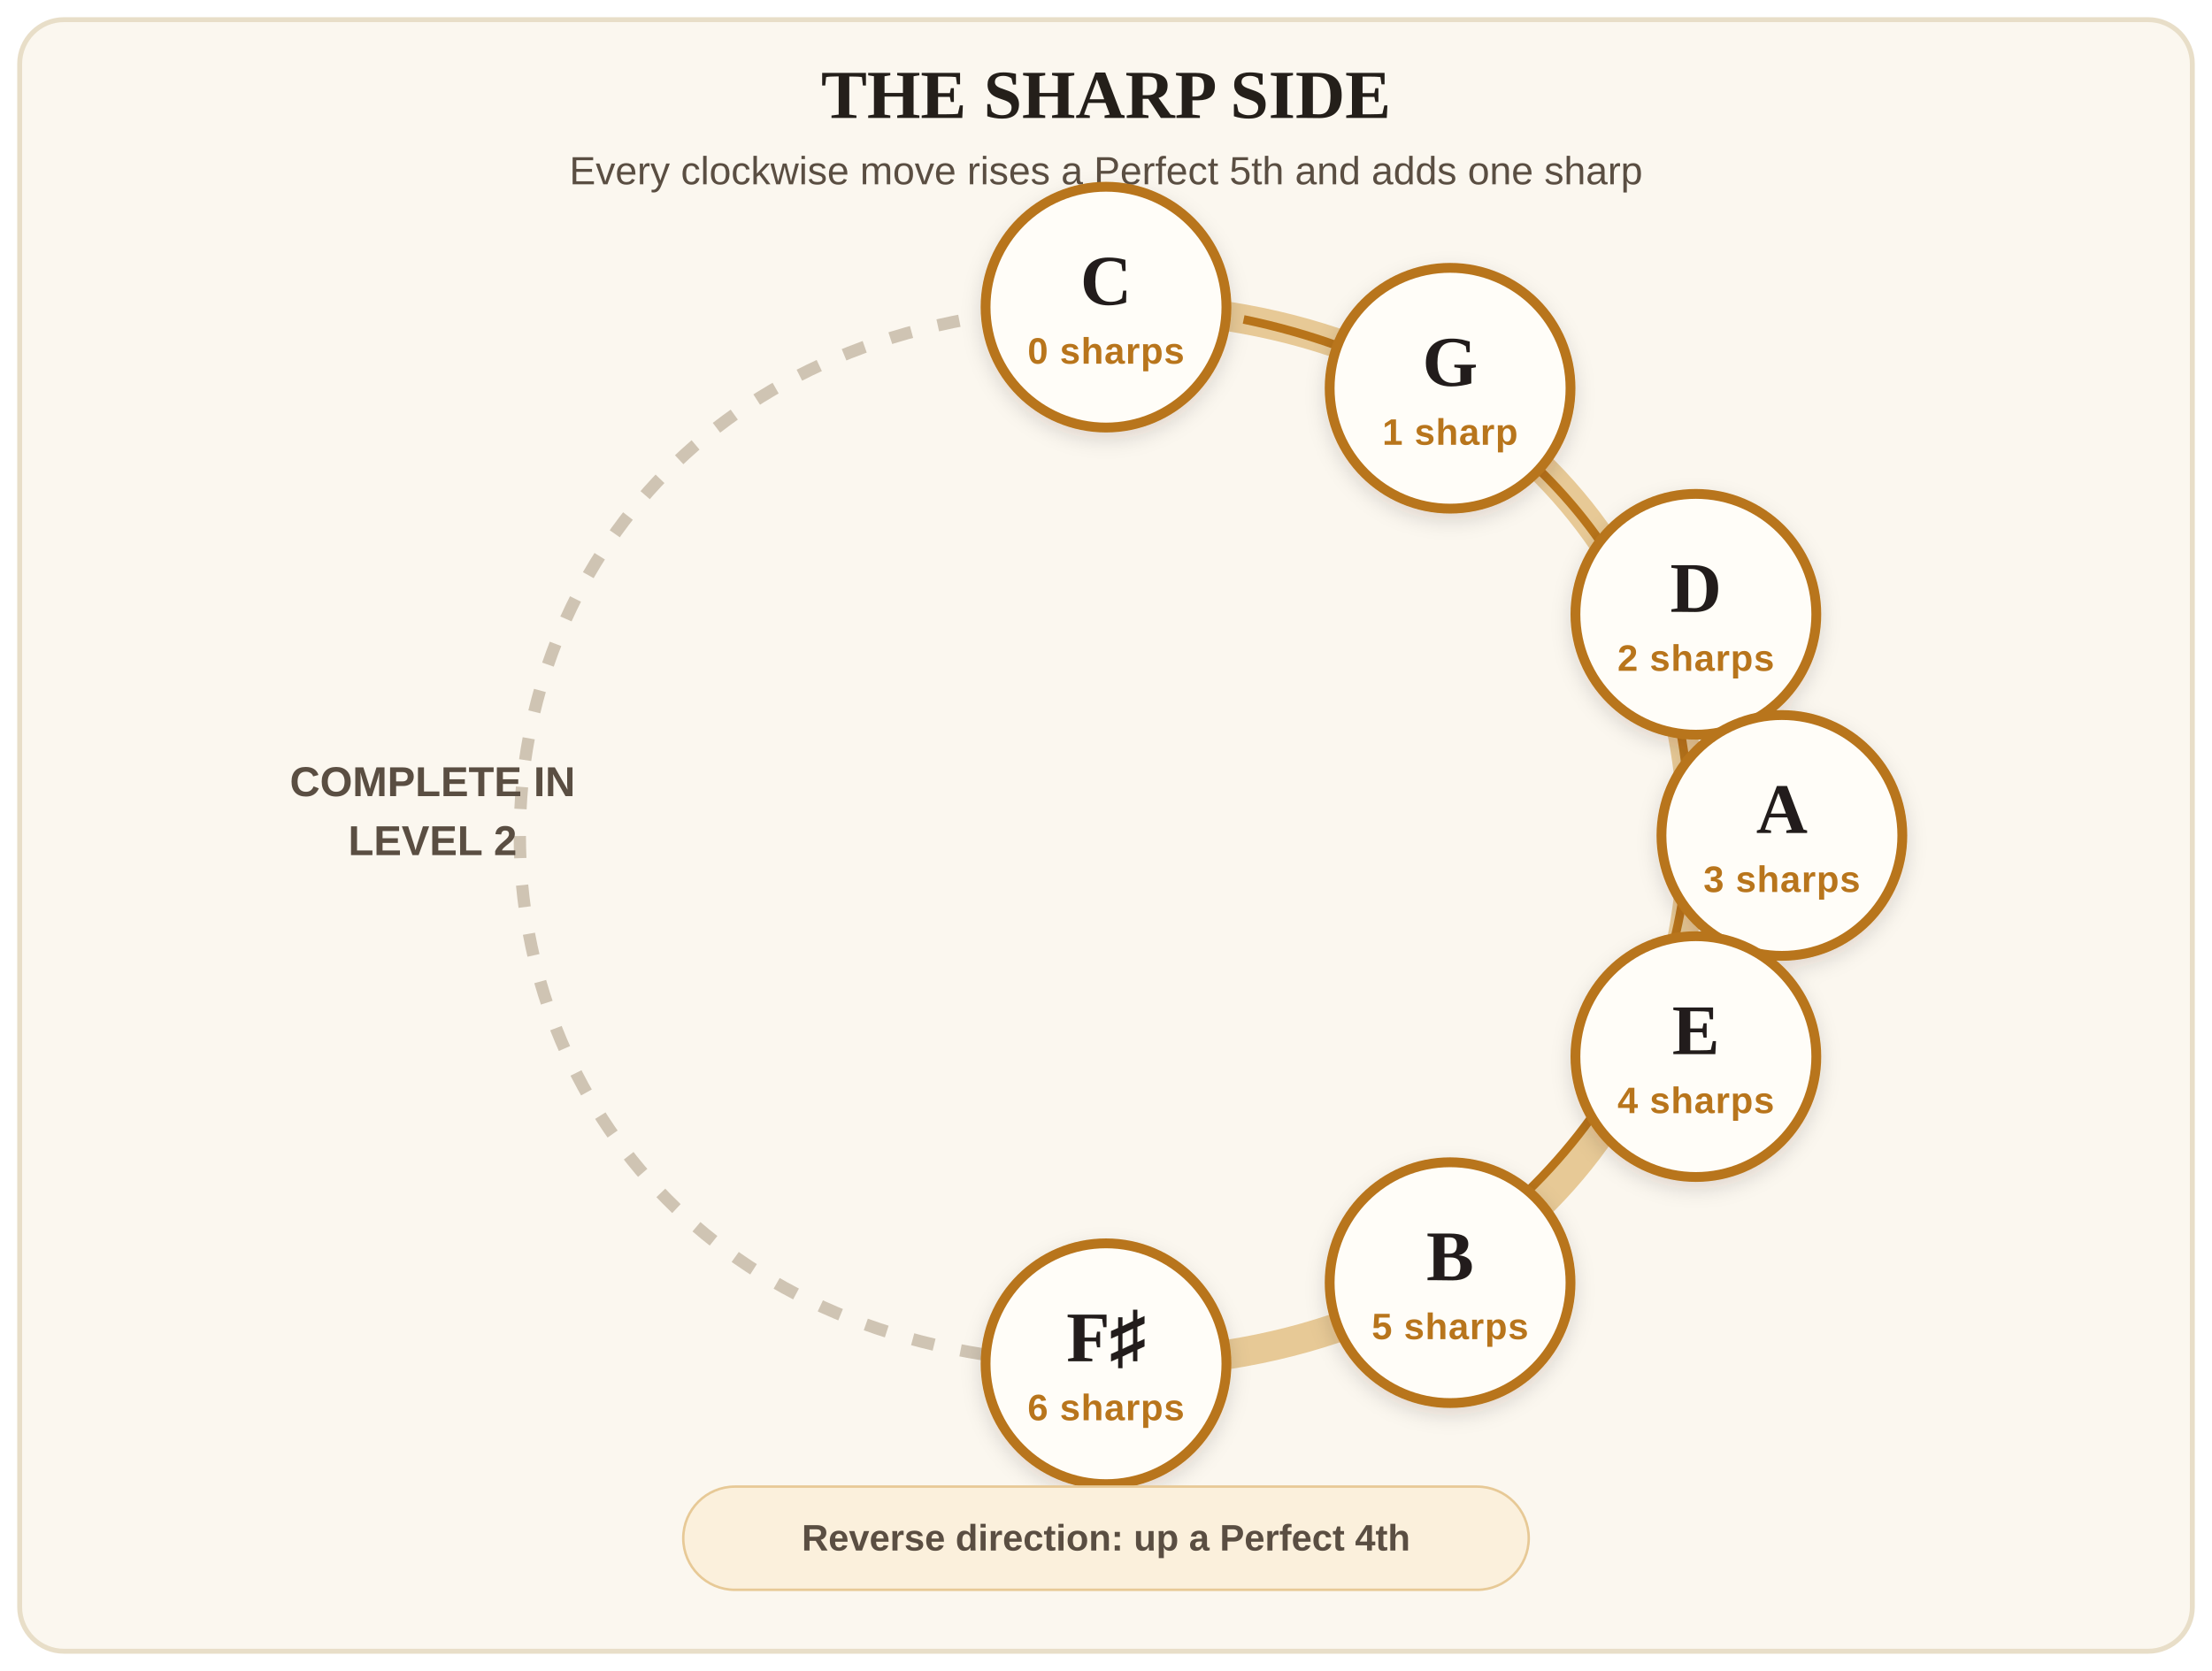
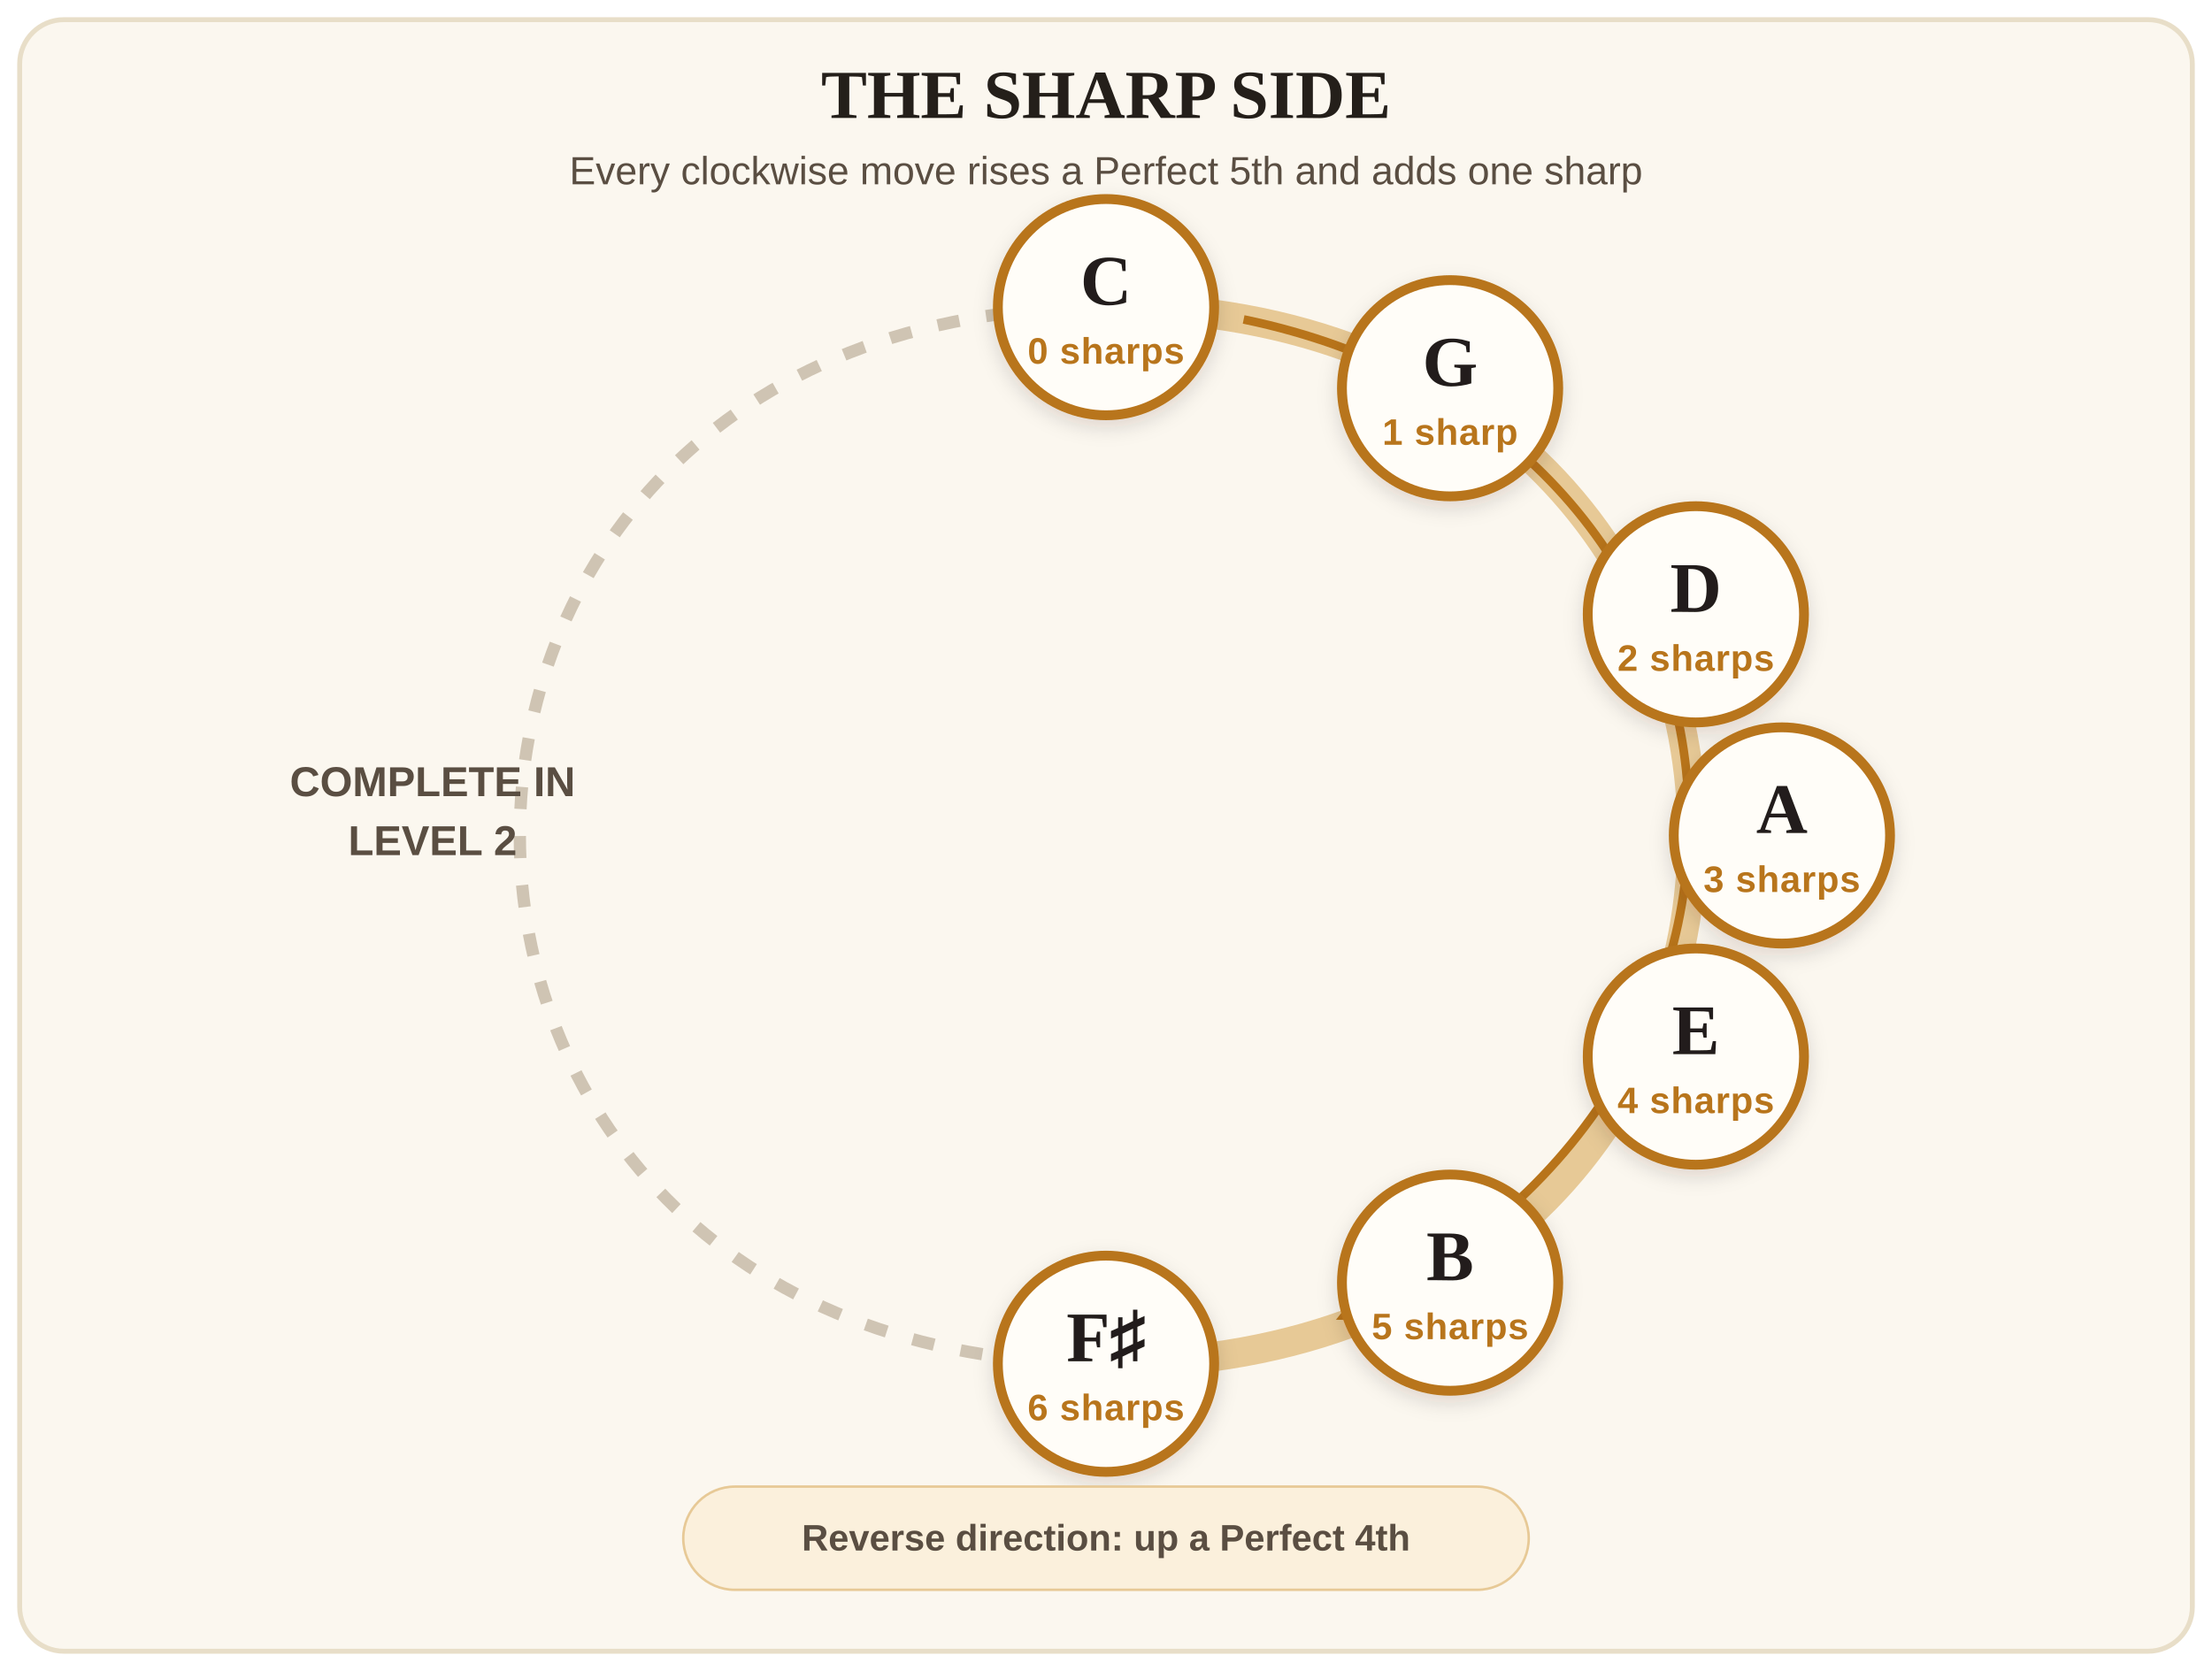
<svg xmlns="http://www.w3.org/2000/svg" viewBox="0 0 900 680" role="img" aria-labelledby="title desc">
  <defs>
    <marker id="arrow-amber" viewBox="0 0 10 10" refX="8" refY="5" markerWidth="7" markerHeight="7" orient="auto-start-reverse">
      <path d="M 0 0 L 10 5 L 0 10 z" fill="#B8741A" />
    </marker>
    <filter id="shadow" x="-30%" y="-30%" width="160%" height="160%">
      <feDropShadow dx="0" dy="3" stdDeviation="4" flood-color="#241F1A" flood-opacity="0.14" />
    </filter>
    <style>
      .display { font-family: Georgia, 'Times New Roman', serif; fill: #241F1A; }
      .body { font-family: Arial, Helvetica, sans-serif; fill: #5A4E42; }
      .key { font: 700 29px Georgia, 'Times New Roman', serif; fill: #241F1A; text-anchor: middle; }
      .count { font: 600 15px Arial, Helvetica, sans-serif; fill: #B8741A; text-anchor: middle; letter-spacing: .02em; }
    </style>
  </defs>
  <rect x="8" y="8" width="884" height="664" rx="18" fill="#FBF7EF" stroke="#E8DEC8" stroke-width="2" />
  <text x="450" y="48" class="display" text-anchor="middle" font-size="28" font-weight="700">THE SHARP SIDE</text>
  <text x="450" y="75" class="body" text-anchor="middle" font-size="16">Every clockwise move rises a Perfect 5th and adds one sharp</text>
  <path d="M 450 125 C 132 125 132 555 450 555" fill="none" stroke="#CFC4B3" stroke-width="5" stroke-dasharray="9 11" />
  <text x="176" y="324" class="body" text-anchor="middle" font-size="17" font-weight="700">COMPLETE IN</text>
  <text x="176" y="348" class="body" text-anchor="middle" font-size="17" font-weight="700">LEVEL 2</text>
  <path d="M 450 125 C 768 125 768 555 450 555" fill="none" stroke="#E7C996" stroke-width="12" stroke-linecap="round" />
  <path d="M 506 130 C 724 175 754 438 548 535" fill="none" stroke="#B8741A" stroke-width="3.5" marker-end="url(#arrow-amber)" />
  <g filter="url(#shadow)">
    <g transform="translate(450 125)">
-       <circle r="49" fill="#FFFDF8" stroke="#B8741A" stroke-width="4" />
+       <circle r="44" fill="#FFFDF8" stroke="#B8741A" stroke-width="4" />
      <text y="-1" class="key">C</text>
      <text y="23" class="count">0 sharps</text>
    </g>
    <g transform="translate(590 158)">
-       <circle r="49" fill="#FFFDF8" stroke="#B8741A" stroke-width="4" />
+       <circle r="44" fill="#FFFDF8" stroke="#B8741A" stroke-width="4" />
      <text y="-1" class="key">G</text>
      <text y="23" class="count">1 sharp</text>
    </g>
    <g transform="translate(690 250)">
-       <circle r="49" fill="#FFFDF8" stroke="#B8741A" stroke-width="4" />
+       <circle r="44" fill="#FFFDF8" stroke="#B8741A" stroke-width="4" />
      <text y="-1" class="key">D</text>
      <text y="23" class="count">2 sharps</text>
    </g>
    <g transform="translate(725 340)">
-       <circle r="49" fill="#FFFDF8" stroke="#B8741A" stroke-width="4" />
+       <circle r="44" fill="#FFFDF8" stroke="#B8741A" stroke-width="4" />
      <text y="-1" class="key">A</text>
      <text y="23" class="count">3 sharps</text>
    </g>
    <g transform="translate(690 430)">
-       <circle r="49" fill="#FFFDF8" stroke="#B8741A" stroke-width="4" />
+       <circle r="44" fill="#FFFDF8" stroke="#B8741A" stroke-width="4" />
      <text y="-1" class="key">E</text>
      <text y="23" class="count">4 sharps</text>
    </g>
    <g transform="translate(590 522)">
-       <circle r="49" fill="#FFFDF8" stroke="#B8741A" stroke-width="4" />
+       <circle r="44" fill="#FFFDF8" stroke="#B8741A" stroke-width="4" />
      <text y="-1" class="key">B</text>
      <text y="23" class="count">5 sharps</text>
    </g>
    <g transform="translate(450 555)">
-       <circle r="49" fill="#FFFDF8" stroke="#B8741A" stroke-width="4" />
+       <circle r="44" fill="#FFFDF8" stroke="#B8741A" stroke-width="4" />
      <text y="-1" class="key">F♯</text>
      <text y="23" class="count">6 sharps</text>
    </g>
  </g>
  <rect x="278" y="605" width="344" height="42" rx="21" fill="#FBF0DC" stroke="#E7C996" />
  <text x="450" y="631" class="body" text-anchor="middle" font-size="15" font-weight="700">Reverse direction: up a Perfect 4th</text>
</svg>
